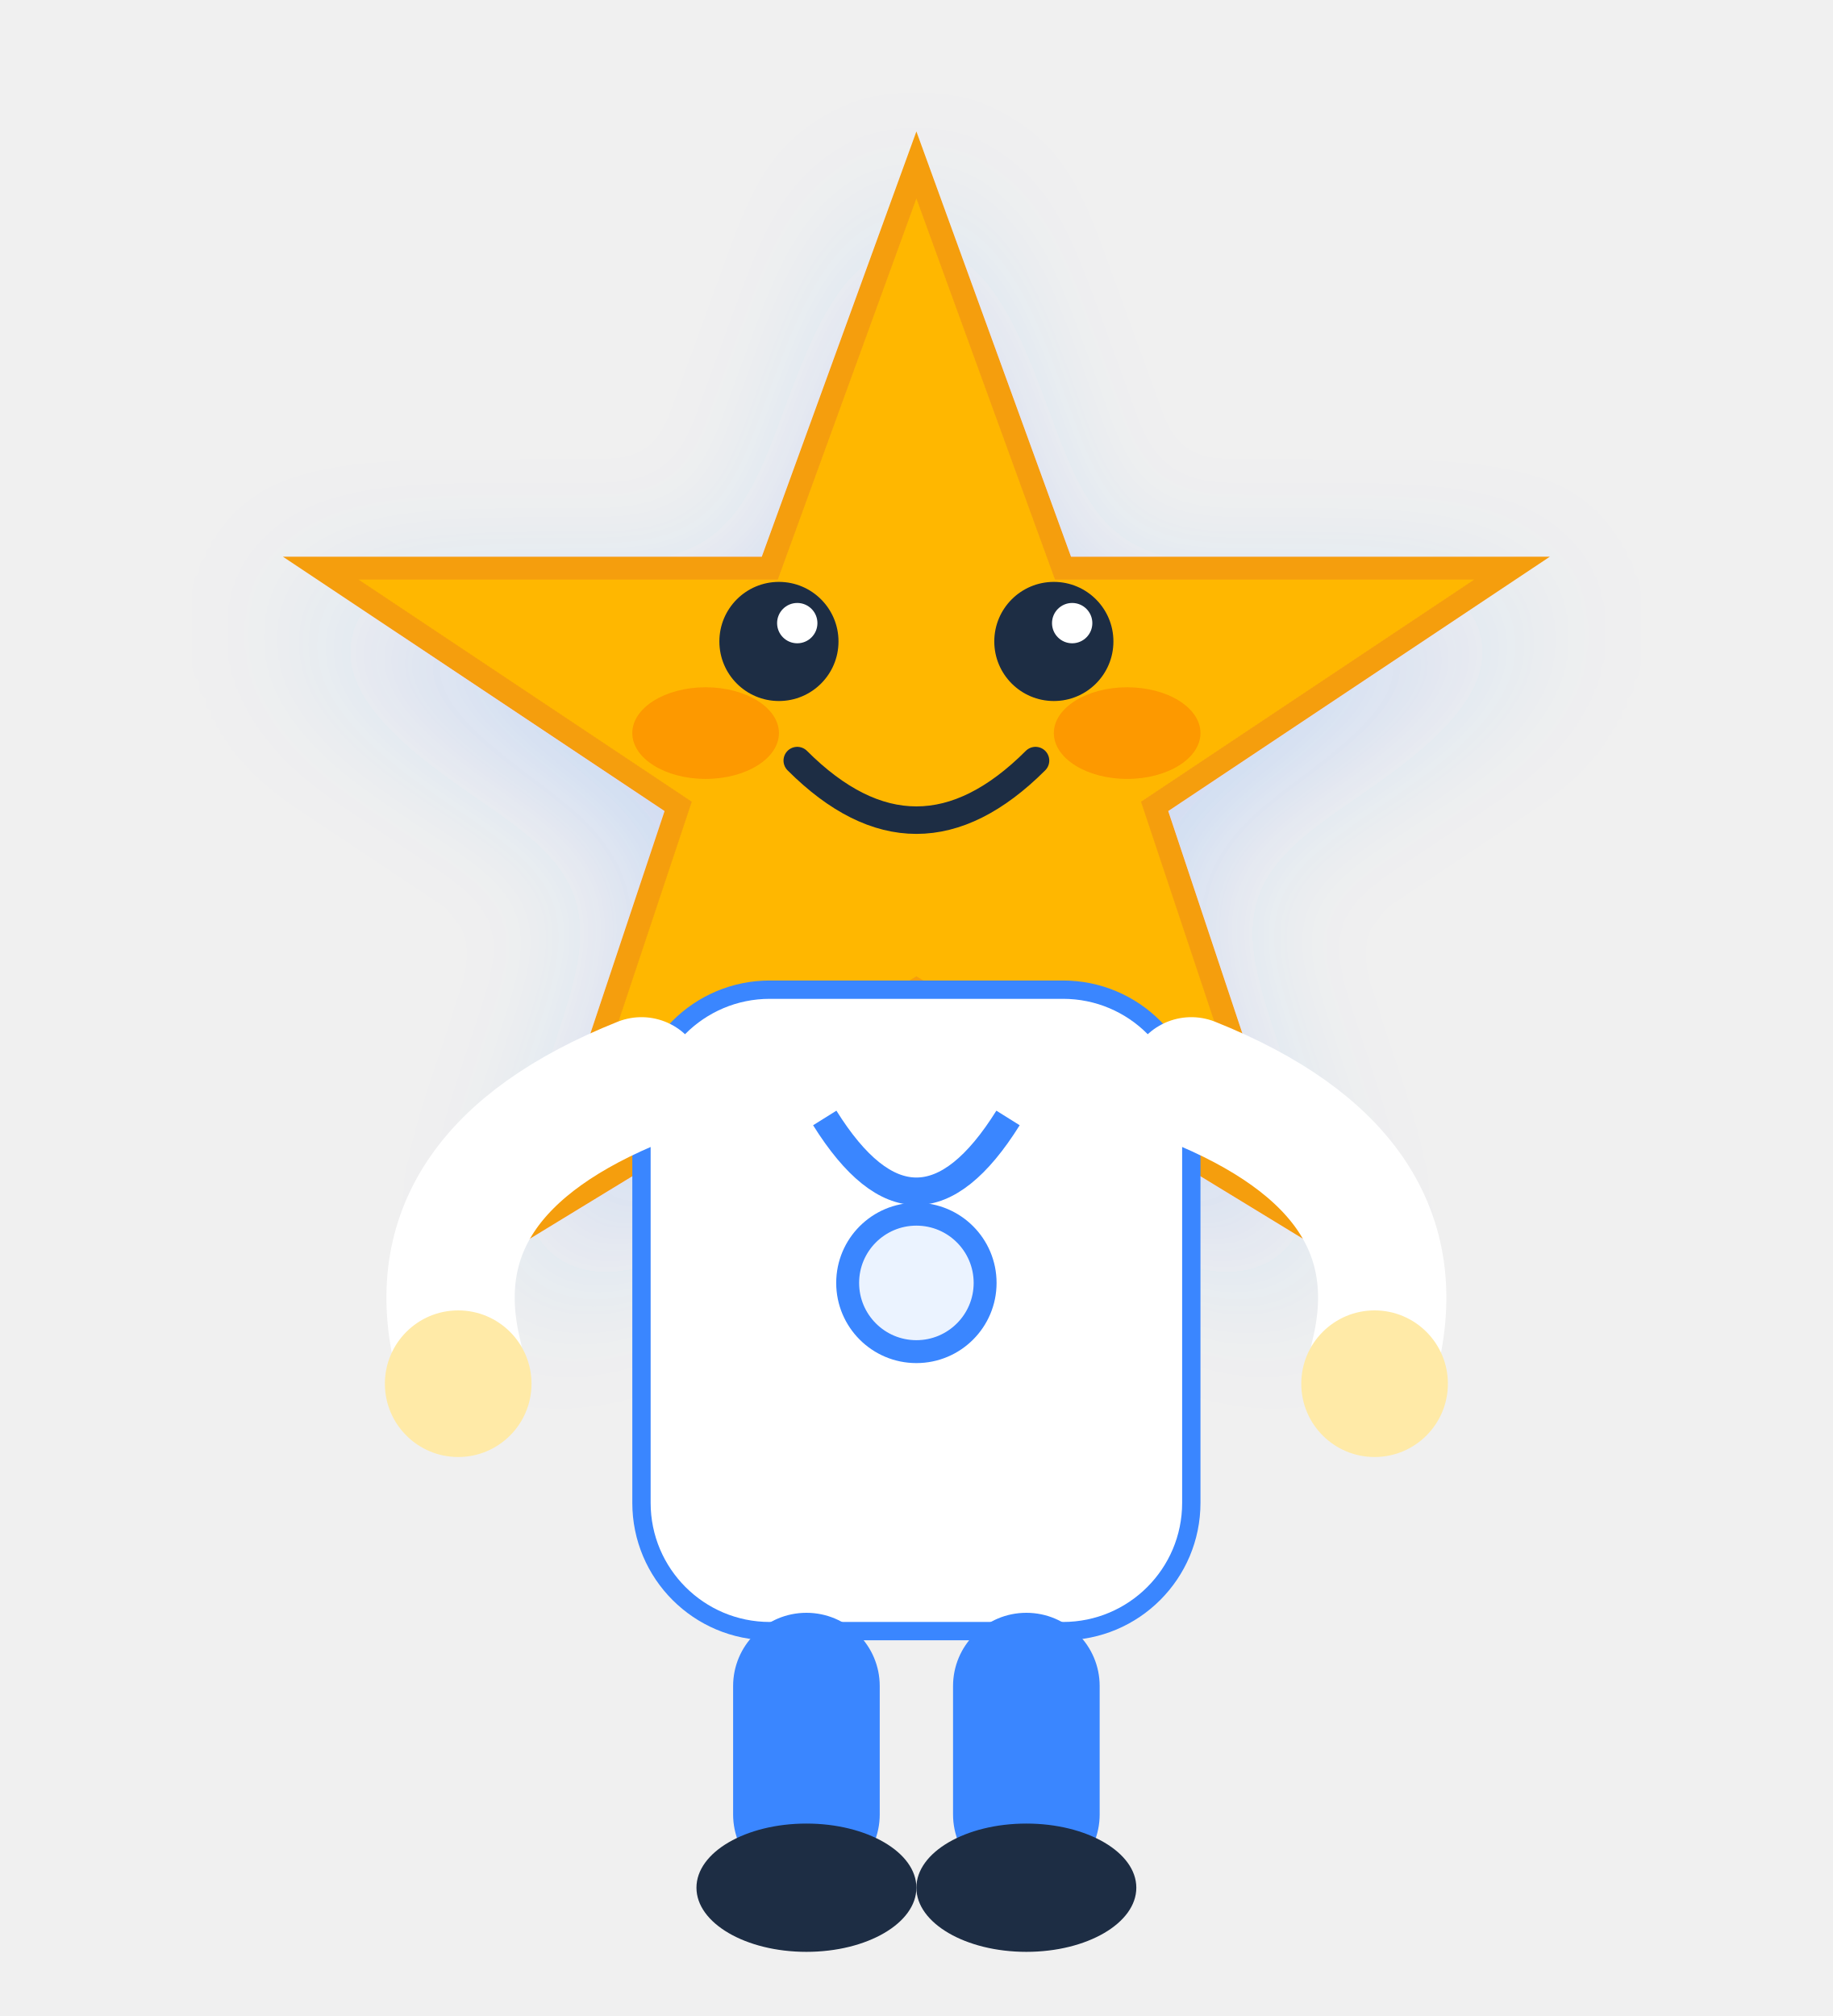
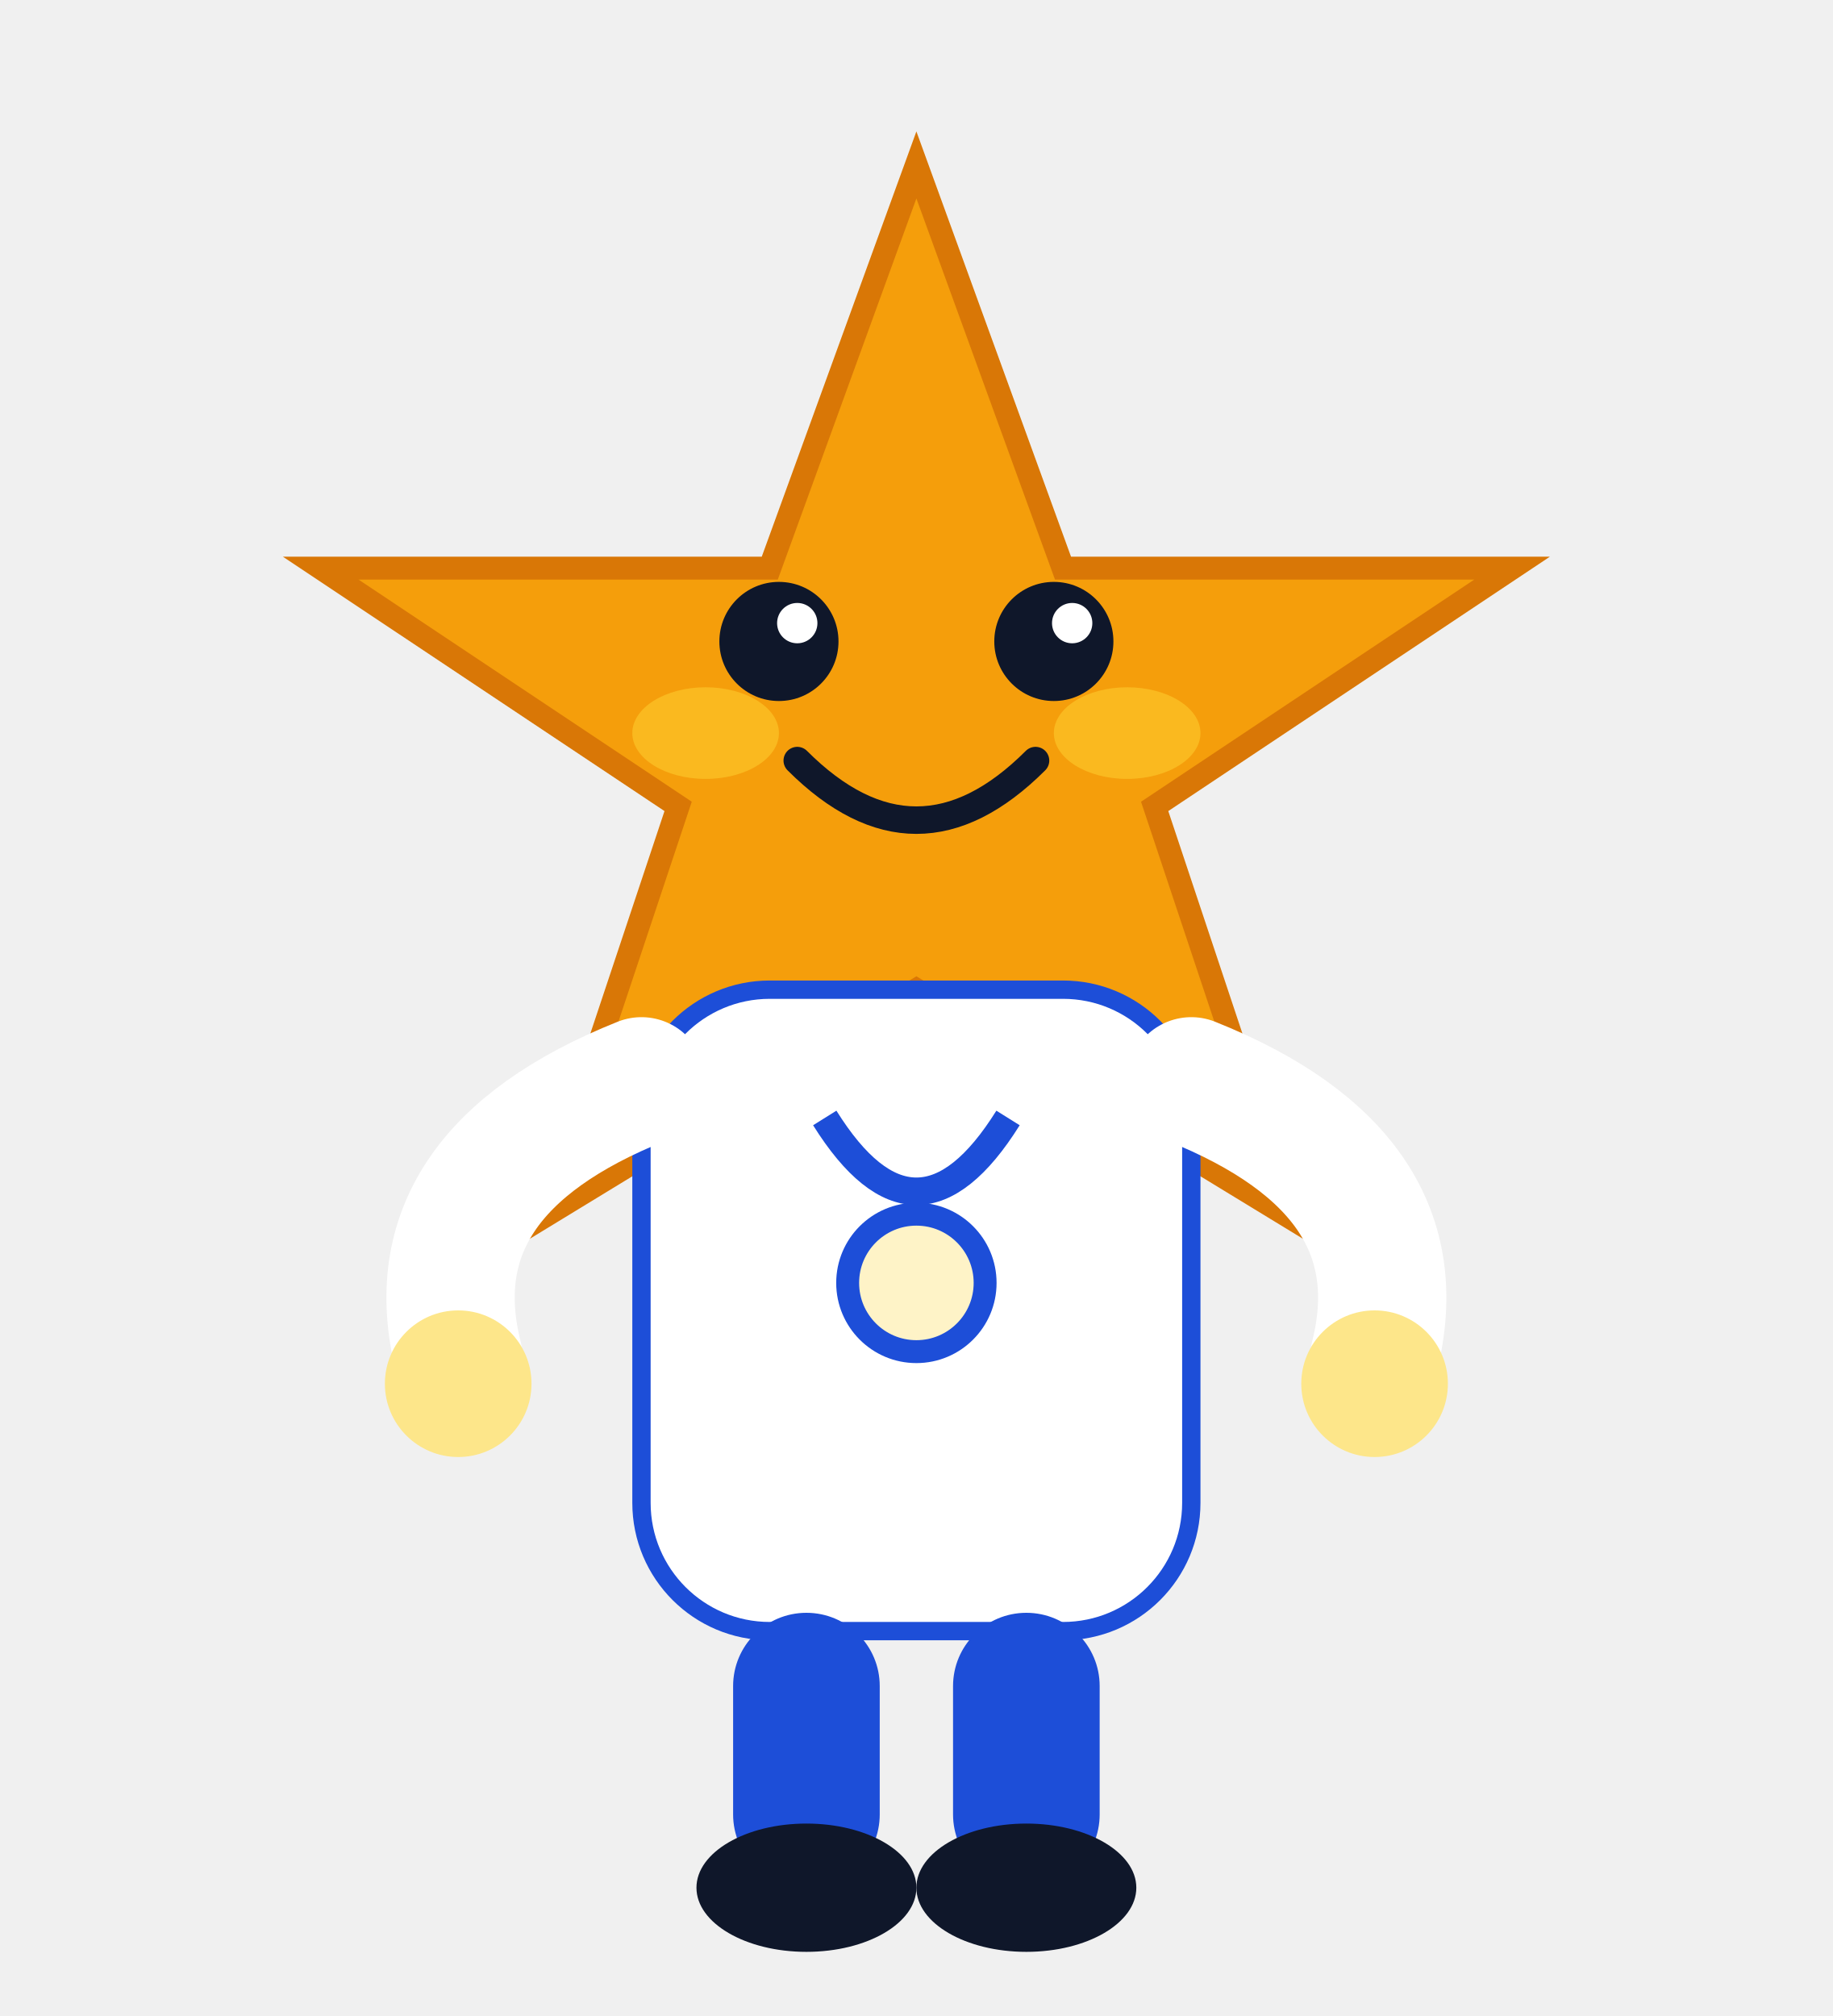
<svg xmlns="http://www.w3.org/2000/svg" viewBox="0 0 200 220" width="100%" height="100%">
-   <defs>
-     <filter id="starGlow" x="-20%" y="-20%" width="140%" height="140%">
-       <feDropShadow dx="0" dy="6" stdDeviation="8" flood-color="#3A86FF" flood-opacity="0.2" />
-     </filter>
-   </defs>
-   <polygon points="100,18 116,62 165,62 126,88 141,133 100,108 59,133 74,88 35,62 84,62" fill="#FFB703" stroke="#F59E0B" stroke-width="2.5" filter="url(#starGlow)" />
-   <circle cx="85" cy="70" r="6.5" fill="#1D2D44" />
-   <circle cx="115" cy="70" r="6.5" fill="#1D2D44" />
+   <polygon points="100,18 116,62 165,62 126,88 141,133 100,108 59,133 74,88 35,62 84,62" fill="#F59E0B" stroke="#D97706" stroke-width="2.5" />
+   <circle cx="85" cy="70" r="6.5" fill="#0F172A" />
+   <circle cx="115" cy="70" r="6.5" fill="#0F172A" />
  <circle cx="87" cy="68" r="2.2" fill="#FFFFFF" />
  <circle cx="117" cy="68" r="2.2" fill="#FFFFFF" />
-   <path d="M 87 83 Q 100 96 113 83" stroke="#1D2D44" stroke-width="3" fill="none" stroke-linecap="round" />
-   <ellipse cx="77" cy="80" rx="8" ry="5" fill="#FB8500" opacity="0.6" />
-   <ellipse cx="123" cy="80" rx="8" ry="5" fill="#FB8500" opacity="0.6" />
-   <rect x="70" y="108" width="60" height="70" rx="14" fill="#FFFFFF" stroke="#3A86FF" stroke-width="2" />
-   <path d="M 90 122 Q 100 138 110 122" stroke="#3A86FF" stroke-width="3" fill="none" />
-   <circle cx="100" cy="140" r="7.5" fill="#EBF3FF" stroke="#3A86FF" stroke-width="2.5" />
+   <path d="M 87 83 Q 100 96 113 83" stroke="#0F172A" stroke-width="3" fill="none" stroke-linecap="round" />
+   <ellipse cx="77" cy="80" rx="8" ry="5" fill="#FBBF24" opacity="0.8" />
+   <ellipse cx="123" cy="80" rx="8" ry="5" fill="#FBBF24" opacity="0.8" />
+   <rect x="70" y="108" width="60" height="70" rx="14" fill="#FFFFFF" stroke="#1D4ED8" stroke-width="2" />
+   <path d="M 90 122 Q 100 138 110 122" stroke="#1D4ED8" stroke-width="3" fill="none" />
+   <circle cx="100" cy="140" r="7.5" fill="#FEF3C7" stroke="#1D4ED8" stroke-width="2.5" />
  <path d="M 70 118 Q 45 128 50 148" stroke="#FFFFFF" stroke-width="14" stroke-linecap="round" fill="none" />
  <path d="M 130 118 Q 155 128 150 148" stroke="#FFFFFF" stroke-width="14" stroke-linecap="round" fill="none" id="mascot-arm" />
-   <circle cx="50" cy="151" r="8" fill="#FFEAA7" />
-   <circle cx="150" cy="151" r="8" fill="#FFEAA7" />
-   <rect x="80" y="176" width="16" height="30" rx="8" fill="#3A86FF" />
-   <rect x="104" y="176" width="16" height="30" rx="8" fill="#3A86FF" />
-   <ellipse cx="88" cy="206" rx="12" ry="7" fill="#1D2D44" />
-   <ellipse cx="112" cy="206" rx="12" ry="7" fill="#1D2D44" />
+   <circle cx="50" cy="151" r="8" fill="#FDE68A" />
+   <circle cx="150" cy="151" r="8" fill="#FDE68A" />
+   <rect x="80" y="176" width="16" height="30" rx="8" fill="#1D4ED8" />
+   <rect x="104" y="176" width="16" height="30" rx="8" fill="#1D4ED8" />
+   <ellipse cx="88" cy="206" rx="12" ry="7" fill="#0F172A" />
+   <ellipse cx="112" cy="206" rx="12" ry="7" fill="#0F172A" />
</svg>
